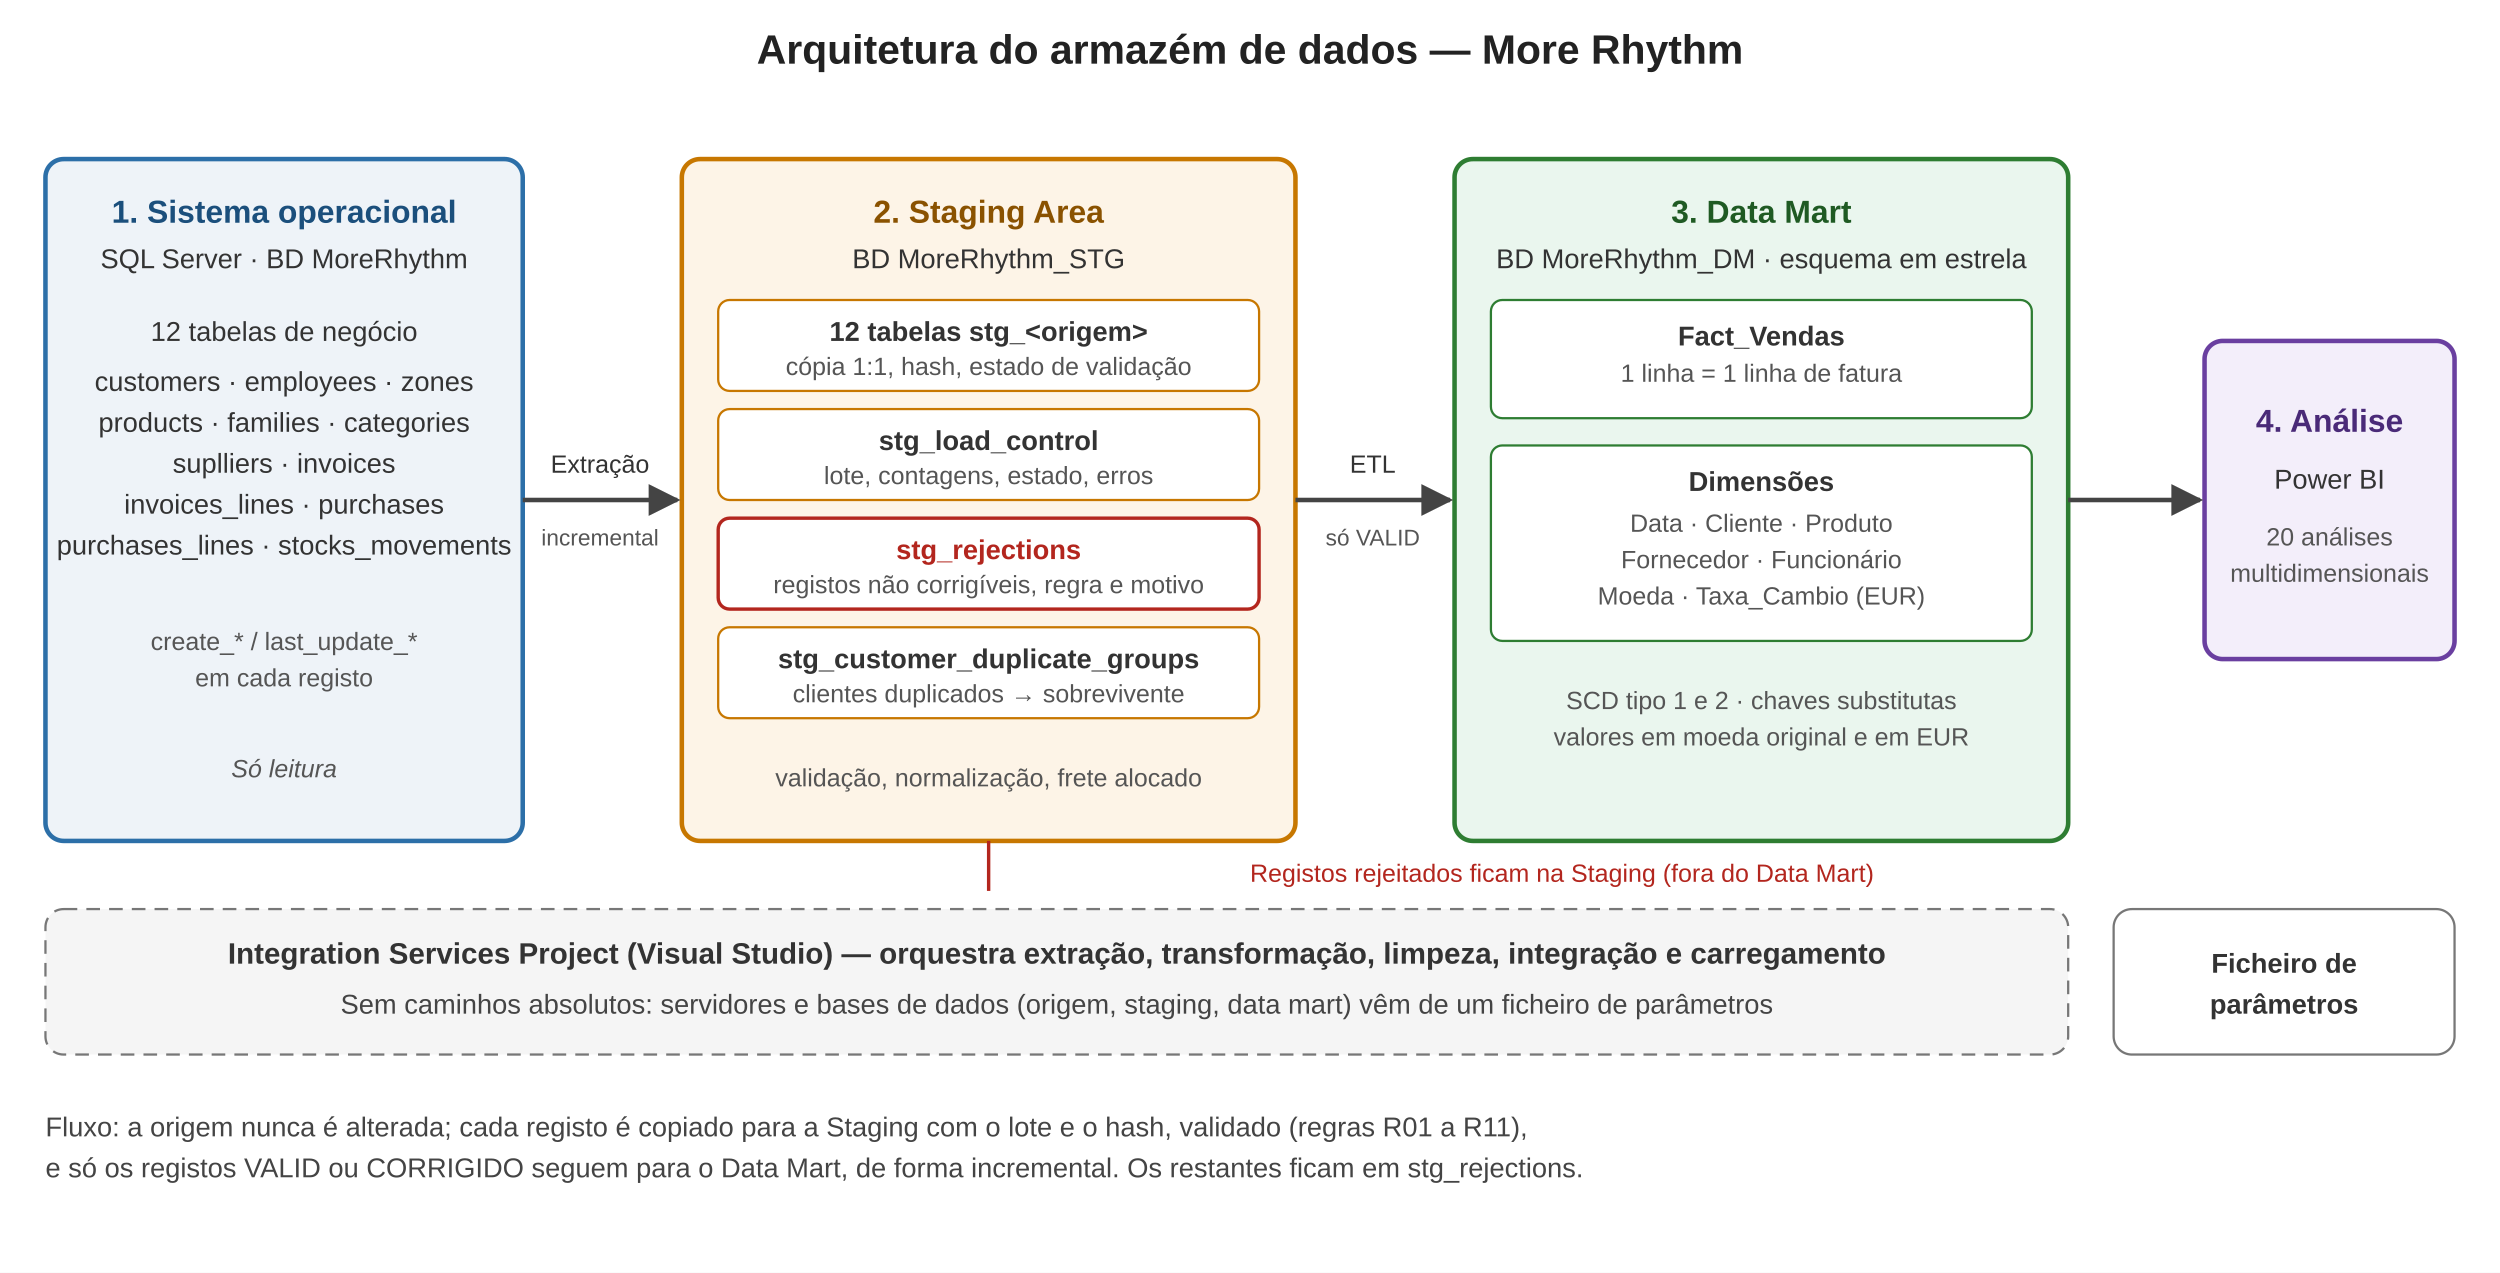
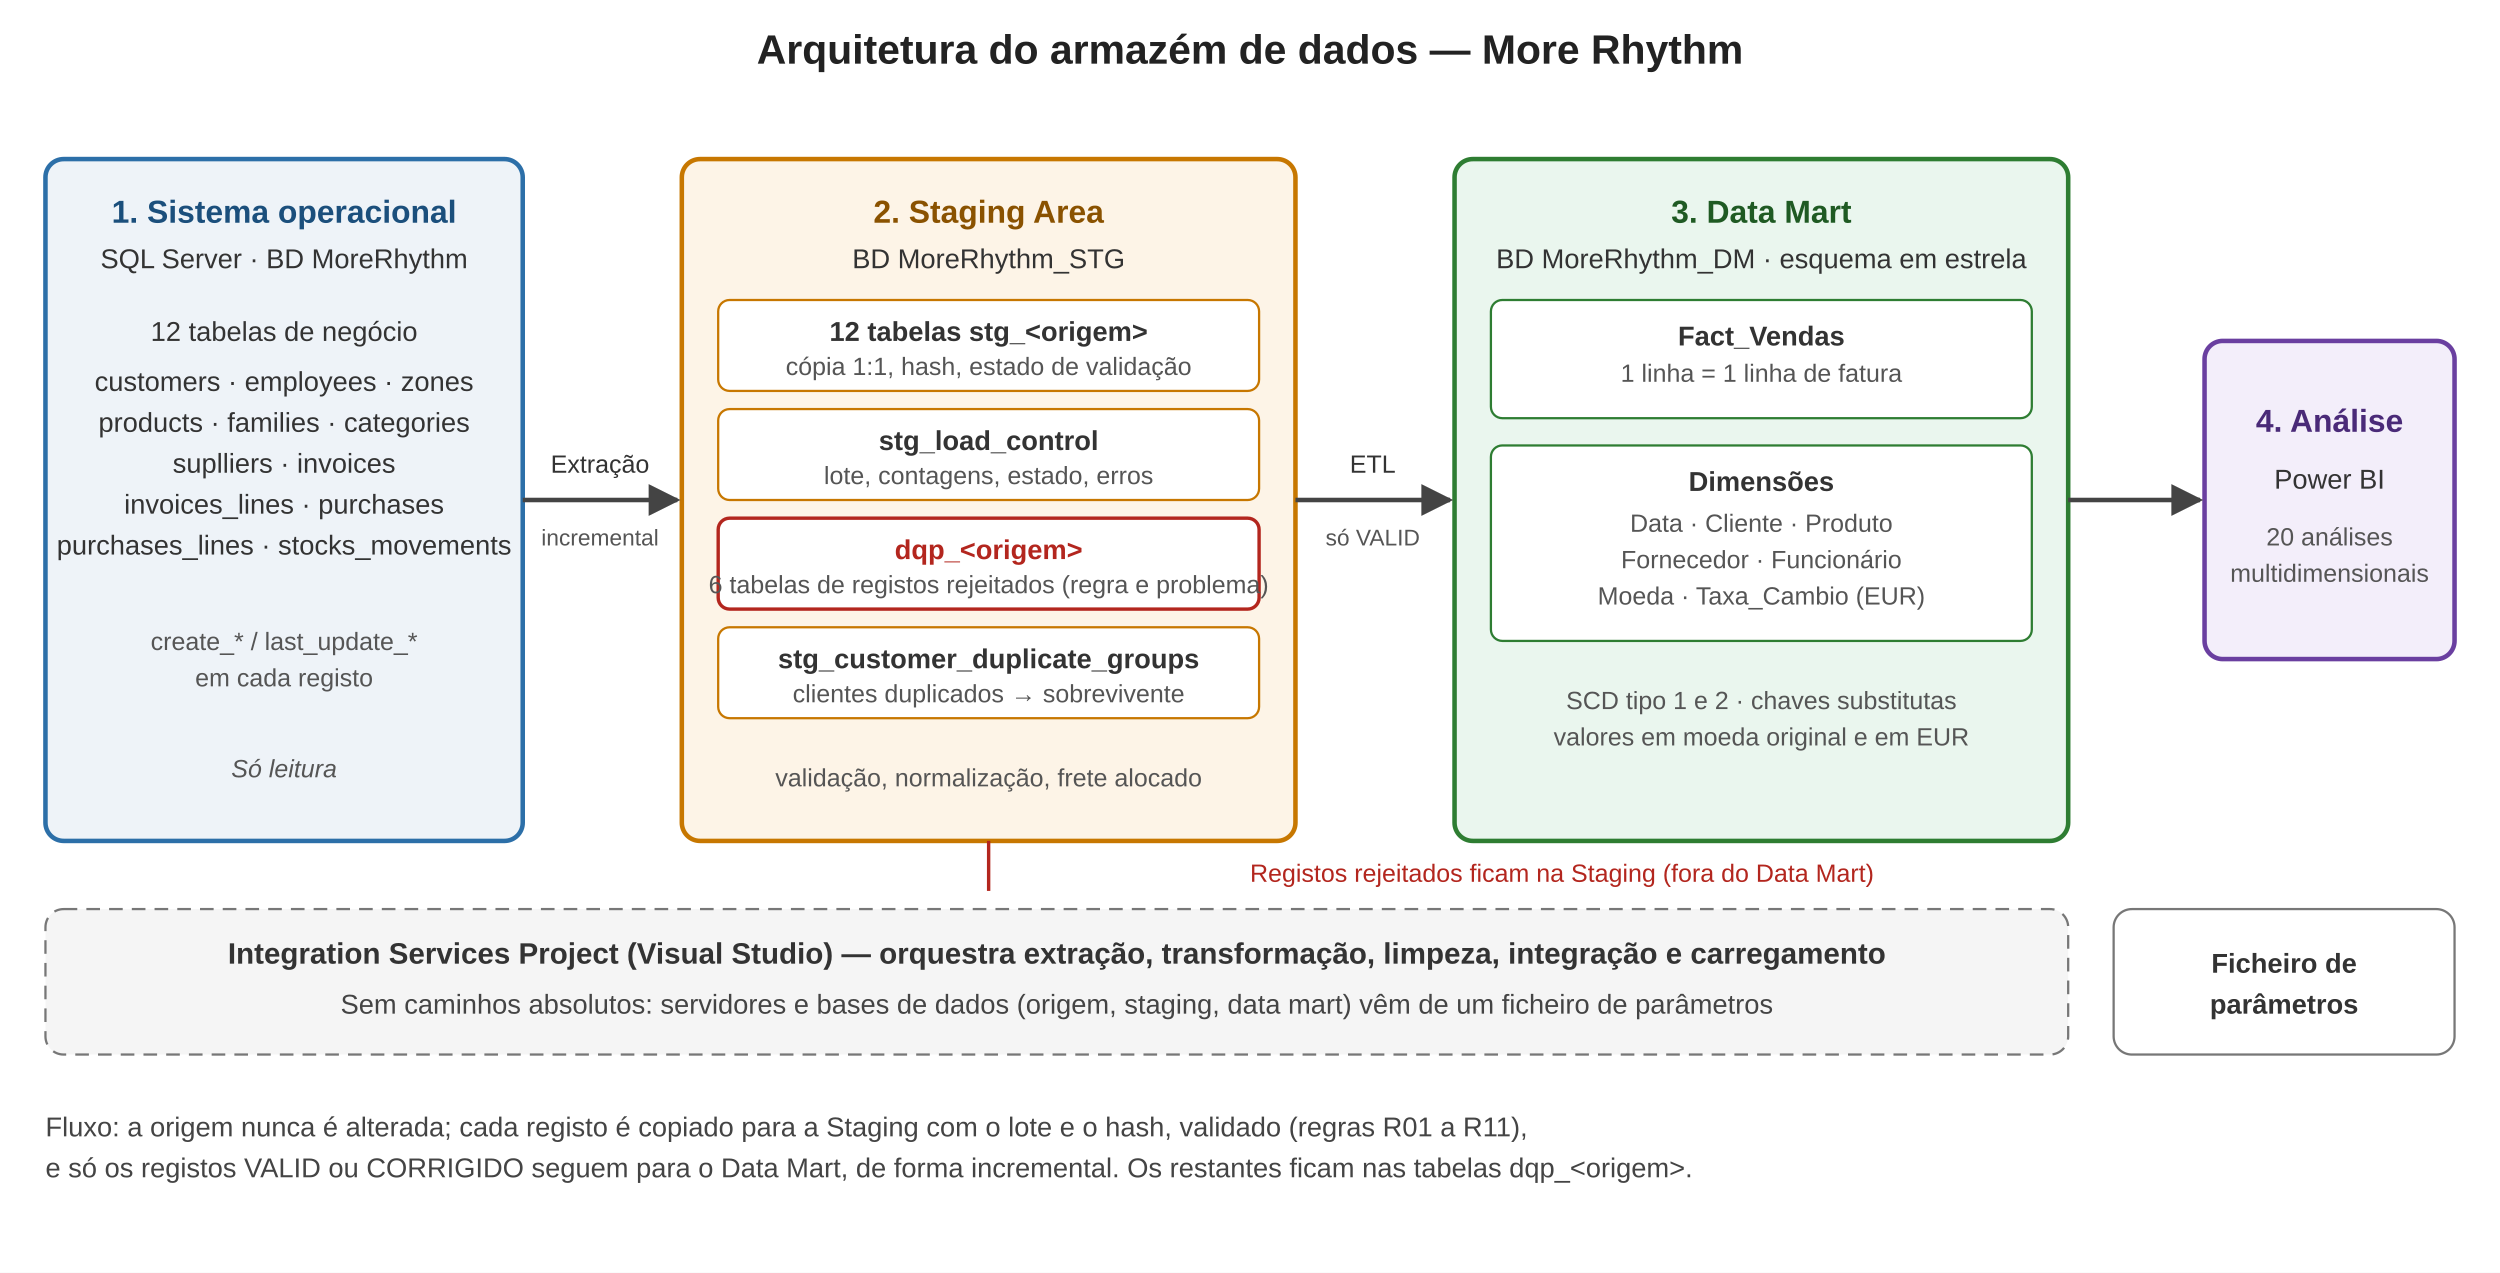
<svg xmlns="http://www.w3.org/2000/svg" viewBox="0 0 1100 560" font-family="Segoe UI, Arial, sans-serif">
  <defs>
    <marker id="a" viewBox="0 0 10 10" refX="9" refY="5" markerWidth="7" markerHeight="7" orient="auto">
      <path d="M0 0L10 5L0 10z" fill="#444" />
    </marker>
  </defs>
  <rect width="1100" height="560" fill="#ffffff" />
  <text x="550" y="28" text-anchor="middle" font-size="18" font-weight="700" fill="#222">Arquitetura do armazém de dados — More Rhythm</text>
  <rect x="20" y="70" width="210" height="300" rx="8" fill="#eef3f8" stroke="#2c6fa8" stroke-width="2" />
  <text x="125" y="98" text-anchor="middle" font-size="14" font-weight="700" fill="#1b4f7c">1. Sistema operacional</text>
  <text x="125" y="118" text-anchor="middle" font-size="12" fill="#333">SQL Server · BD MoreRhythm</text>
  <text x="125" y="150" text-anchor="middle" font-size="12" fill="#333">12 tabelas de negócio</text>
  <text x="125" y="172" text-anchor="middle" font-size="12" fill="#333">customers · employees · zones</text>
  <text x="125" y="190" text-anchor="middle" font-size="12" fill="#333">products · families · categories</text>
  <text x="125" y="208" text-anchor="middle" font-size="12" fill="#333">suplliers · invoices</text>
  <text x="125" y="226" text-anchor="middle" font-size="12" fill="#333">invoices_lines · purchases</text>
  <text x="125" y="244" text-anchor="middle" font-size="12" fill="#333">purchases_lines · stocks_movements</text>
  <text x="125" y="286" text-anchor="middle" font-size="11" fill="#555">create_* / last_update_*</text>
  <text x="125" y="302" text-anchor="middle" font-size="11" fill="#555">em cada registo</text>
  <text x="125" y="342" text-anchor="middle" font-size="11" font-style="italic" fill="#555">Só leitura</text>
  <rect x="300" y="70" width="270" height="300" rx="8" fill="#fdf4e7" stroke="#c77700" stroke-width="2" />
  <text x="435" y="98" text-anchor="middle" font-size="14" font-weight="700" fill="#8a5200">2. Staging Area</text>
  <text x="435" y="118" text-anchor="middle" font-size="12" fill="#333">BD MoreRhythm_STG</text>
  <rect x="316" y="132" width="238" height="40" rx="5" fill="#fff" stroke="#c77700" />
  <text x="435" y="150" text-anchor="middle" font-size="12" font-weight="600" fill="#333">12 tabelas stg_&lt;origem&gt;</text>
  <text x="435" y="165" text-anchor="middle" font-size="11" fill="#555">cópia 1:1, hash, estado de validação</text>
  <rect x="316" y="180" width="238" height="40" rx="5" fill="#fff" stroke="#c77700" />
  <text x="435" y="198" text-anchor="middle" font-size="12" font-weight="600" fill="#333">stg_load_control</text>
  <text x="435" y="213" text-anchor="middle" font-size="11" fill="#555">lote, contagens, estado, erros</text>
  <rect x="316" y="228" width="238" height="40" rx="5" fill="#fff" stroke="#b3261e" stroke-width="1.5" />
-   <text x="435" y="246" text-anchor="middle" font-size="12" font-weight="600" fill="#b3261e">stg_rejections</text>
-   <text x="435" y="261" text-anchor="middle" font-size="11" fill="#555">registos não corrigíveis, regra e motivo</text>
+   <text x="435" y="246" text-anchor="middle" font-size="12" font-weight="600" fill="#b3261e">dqp_&lt;origem&gt;</text>
+   <text x="435" y="261" text-anchor="middle" font-size="11" fill="#555">6 tabelas de registos rejeitados (regra e problema)</text>
  <rect x="316" y="276" width="238" height="40" rx="5" fill="#fff" stroke="#c77700" />
  <text x="435" y="294" text-anchor="middle" font-size="12" font-weight="600" fill="#333">stg_customer_duplicate_groups</text>
  <text x="435" y="309" text-anchor="middle" font-size="11" fill="#555">clientes duplicados → sobrevivente</text>
  <text x="435" y="346" text-anchor="middle" font-size="11" fill="#555">validação, normalização, frete alocado</text>
  <rect x="640" y="70" width="270" height="300" rx="8" fill="#eaf6ee" stroke="#2e7d32" stroke-width="2" />
  <text x="775" y="98" text-anchor="middle" font-size="14" font-weight="700" fill="#1f5a23">3. Data Mart</text>
  <text x="775" y="118" text-anchor="middle" font-size="12" fill="#333">BD MoreRhythm_DM · esquema em estrela</text>
  <rect x="656" y="132" width="238" height="52" rx="5" fill="#fff" stroke="#2e7d32" />
  <text x="775" y="152" text-anchor="middle" font-size="12" font-weight="600" fill="#333">Fact_Vendas</text>
  <text x="775" y="168" text-anchor="middle" font-size="11" fill="#555">1 linha = 1 linha de fatura</text>
  <rect x="656" y="196" width="238" height="86" rx="5" fill="#fff" stroke="#2e7d32" />
  <text x="775" y="216" text-anchor="middle" font-size="12" font-weight="600" fill="#333">Dimensões</text>
  <text x="775" y="234" text-anchor="middle" font-size="11" fill="#555">Data · Cliente · Produto</text>
  <text x="775" y="250" text-anchor="middle" font-size="11" fill="#555">Fornecedor · Funcionário</text>
  <text x="775" y="266" text-anchor="middle" font-size="11" fill="#555">Moeda · Taxa_Cambio (EUR)</text>
  <text x="775" y="312" text-anchor="middle" font-size="11" fill="#555">SCD tipo 1 e 2 · chaves substitutas</text>
  <text x="775" y="328" text-anchor="middle" font-size="11" fill="#555">valores em moeda original e em EUR</text>
  <rect x="970" y="150" width="110" height="140" rx="8" fill="#f3eefa" stroke="#6a3fa0" stroke-width="2" />
  <text x="1025" y="190" text-anchor="middle" font-size="14" font-weight="700" fill="#4a2a78">4. Análise</text>
  <text x="1025" y="215" text-anchor="middle" font-size="12" fill="#333">Power BI</text>
  <text x="1025" y="240" text-anchor="middle" font-size="11" fill="#555">20 análises</text>
  <text x="1025" y="256" text-anchor="middle" font-size="11" fill="#555">multidimensionais</text>
  <line x1="230" y1="220" x2="298" y2="220" stroke="#444" stroke-width="2" marker-end="url(#a)" />
  <text x="264" y="208" text-anchor="middle" font-size="11" fill="#333">Extração</text>
  <text x="264" y="240" text-anchor="middle" font-size="10" fill="#555">incremental</text>
  <line x1="570" y1="220" x2="638" y2="220" stroke="#444" stroke-width="2" marker-end="url(#a)" />
  <text x="604" y="208" text-anchor="middle" font-size="11" fill="#333">ETL</text>
  <text x="604" y="240" text-anchor="middle" font-size="10" fill="#555">só VALID</text>
  <line x1="910" y1="220" x2="968" y2="220" stroke="#444" stroke-width="2" marker-end="url(#a)" />
  <rect x="20" y="400" width="890" height="64" rx="8" fill="#f5f5f5" stroke="#777" stroke-dasharray="6 4" />
  <text x="465" y="424" text-anchor="middle" font-size="13" font-weight="700" fill="#333">Integration Services Project (Visual Studio) — orquestra extração, transformação, limpeza, integração e carregamento</text>
  <text x="465" y="446" text-anchor="middle" font-size="12" fill="#444">Sem caminhos absolutos: servidores e bases de dados (origem, staging, data mart) vêm de um ficheiro de parâmetros</text>
  <rect x="930" y="400" width="150" height="64" rx="8" fill="#fff" stroke="#777" />
  <text x="1005" y="428" text-anchor="middle" font-size="12" font-weight="600" fill="#333">Ficheiro de</text>
  <text x="1005" y="446" text-anchor="middle" font-size="12" font-weight="600" fill="#333">parâmetros</text>
  <path d="M435 370 L435 392" stroke="#b3261e" stroke-width="1.5" fill="none" />
  <text x="550" y="388" text-anchor="start" font-size="11" fill="#b3261e">Registos rejeitados ficam na Staging (fora do Data Mart)</text>
  <text x="20" y="500" font-size="12" fill="#444">Fluxo: a origem nunca é alterada; cada registo é copiado para a Staging com o lote e o hash, validado (regras R01 a R11),</text>
-   <text x="20" y="518" font-size="12" fill="#444">e só os registos VALID ou CORRIGIDO seguem para o Data Mart, de forma incremental. Os restantes ficam em stg_rejections.</text>
+   <text x="20" y="518" font-size="12" fill="#444">e só os registos VALID ou CORRIGIDO seguem para o Data Mart, de forma incremental. Os restantes ficam nas tabelas dqp_&lt;origem&gt;.</text>
</svg>
